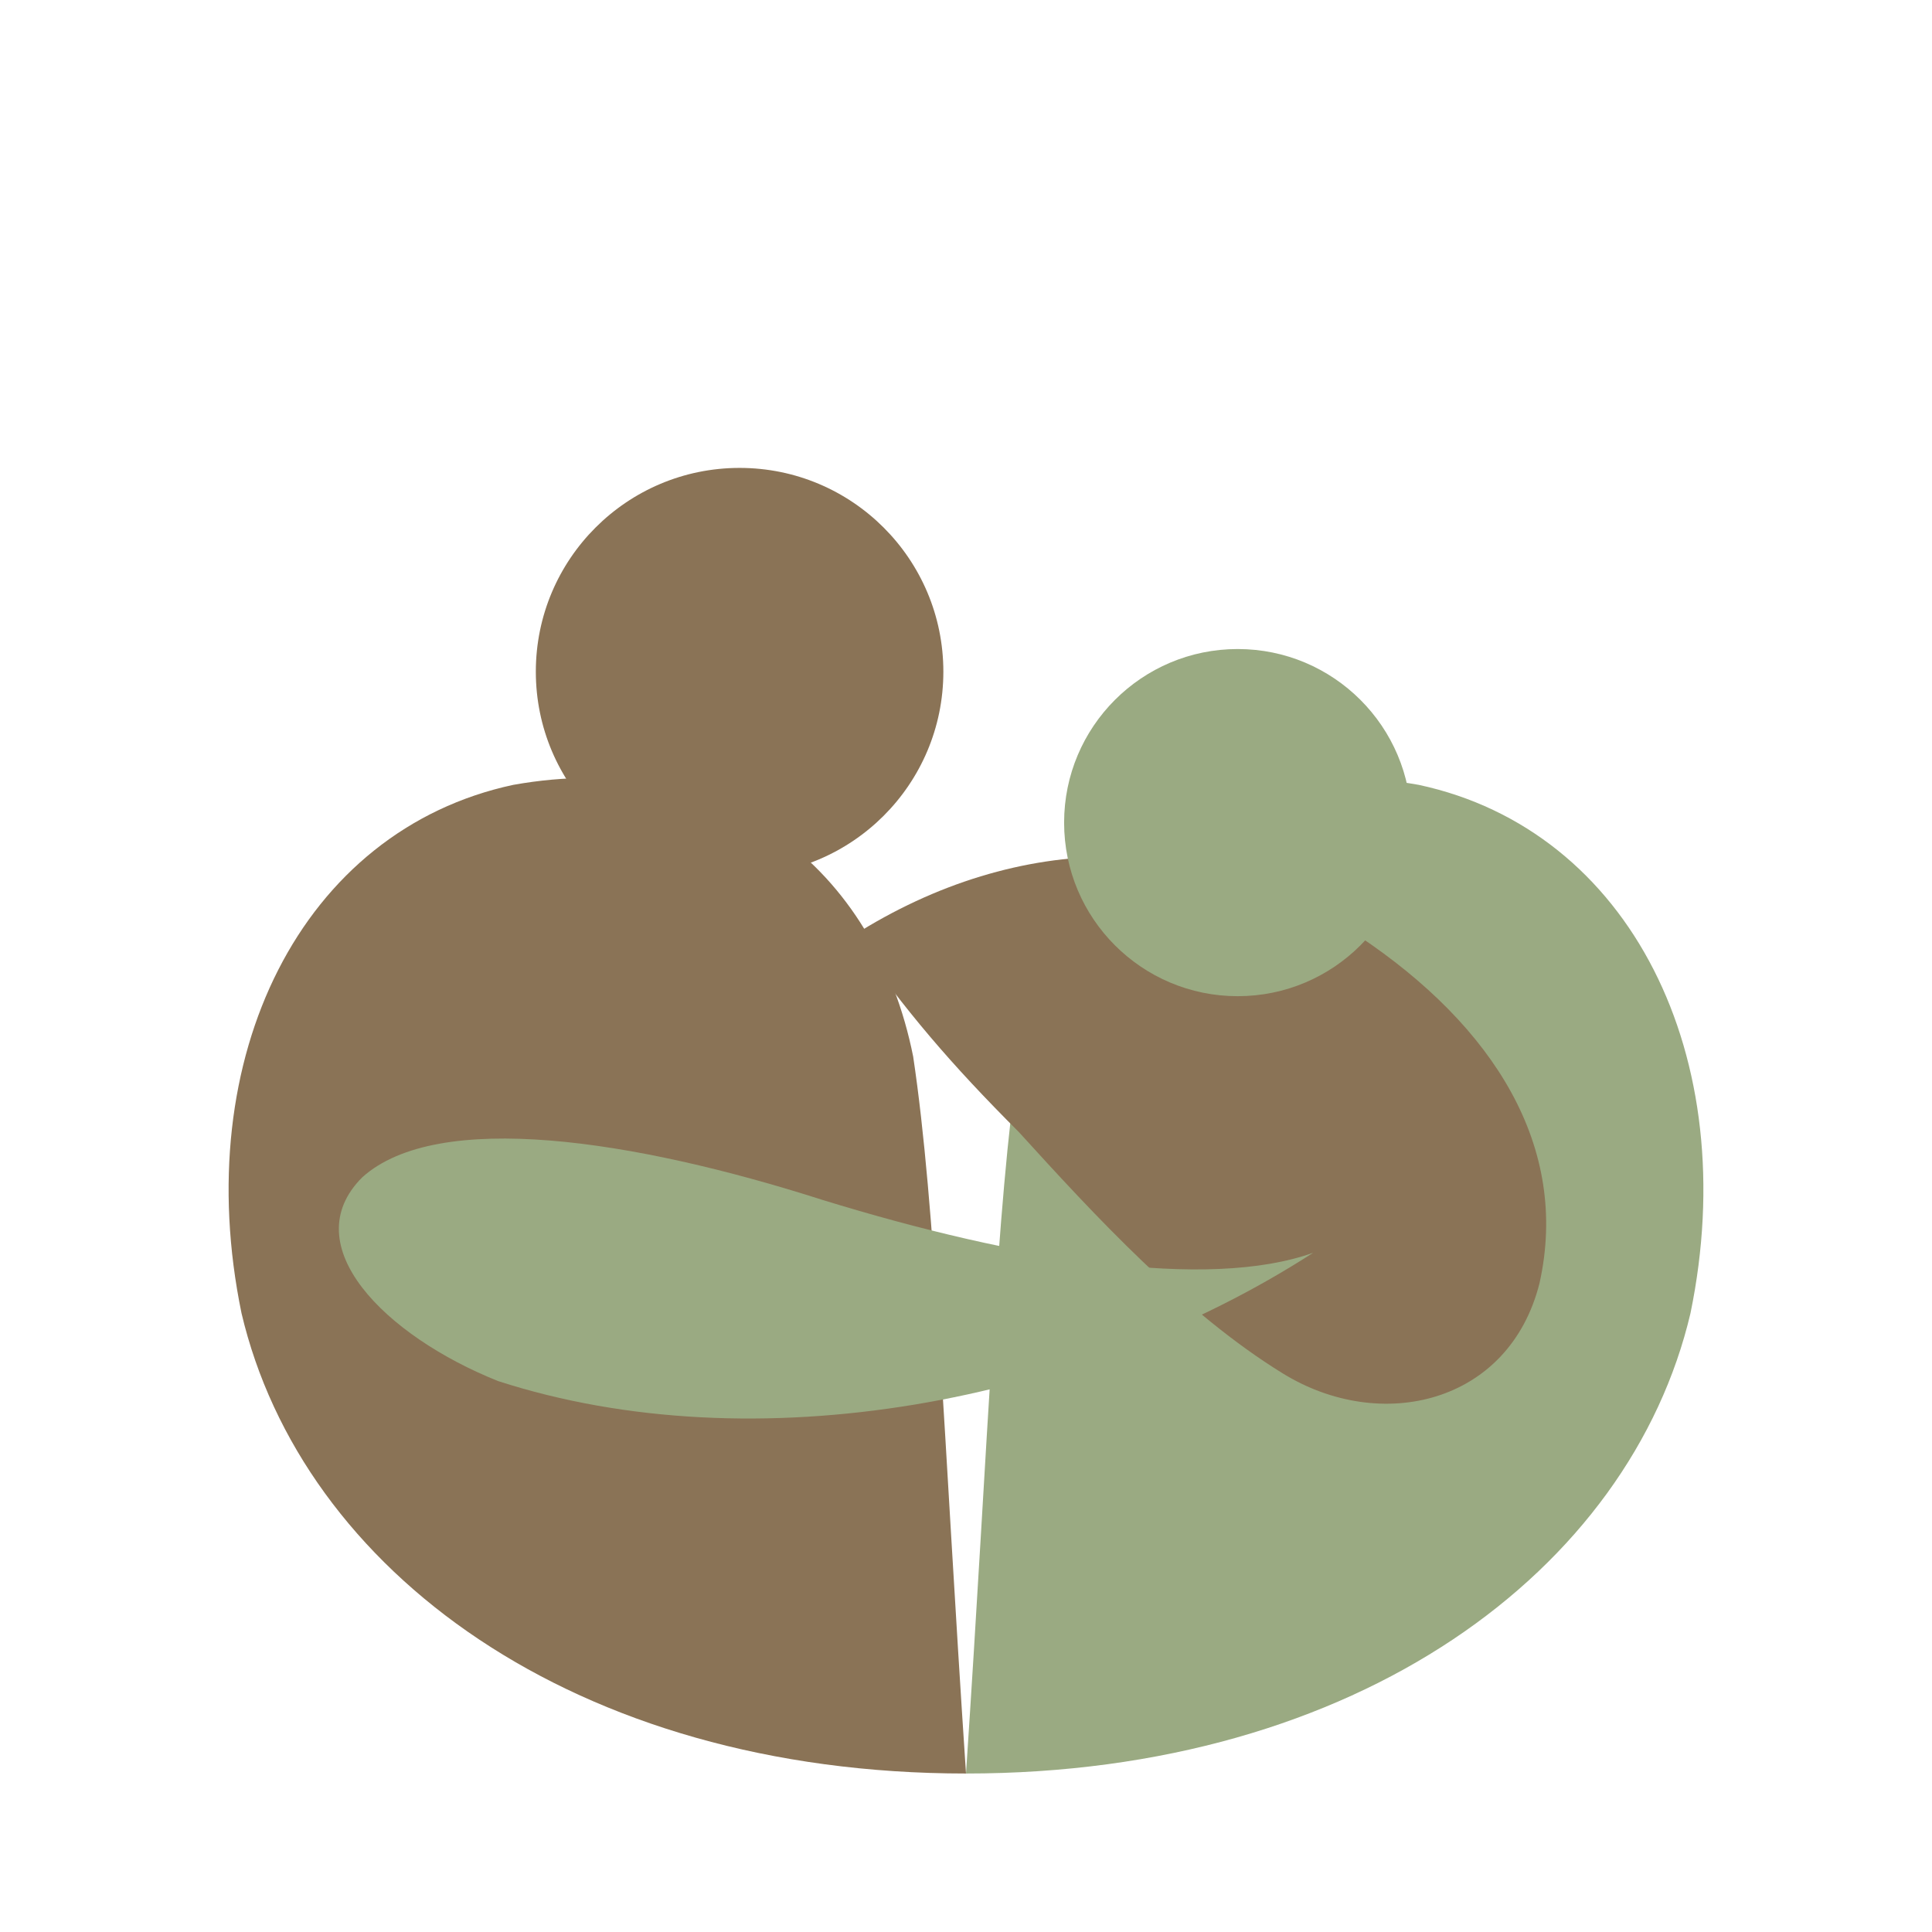
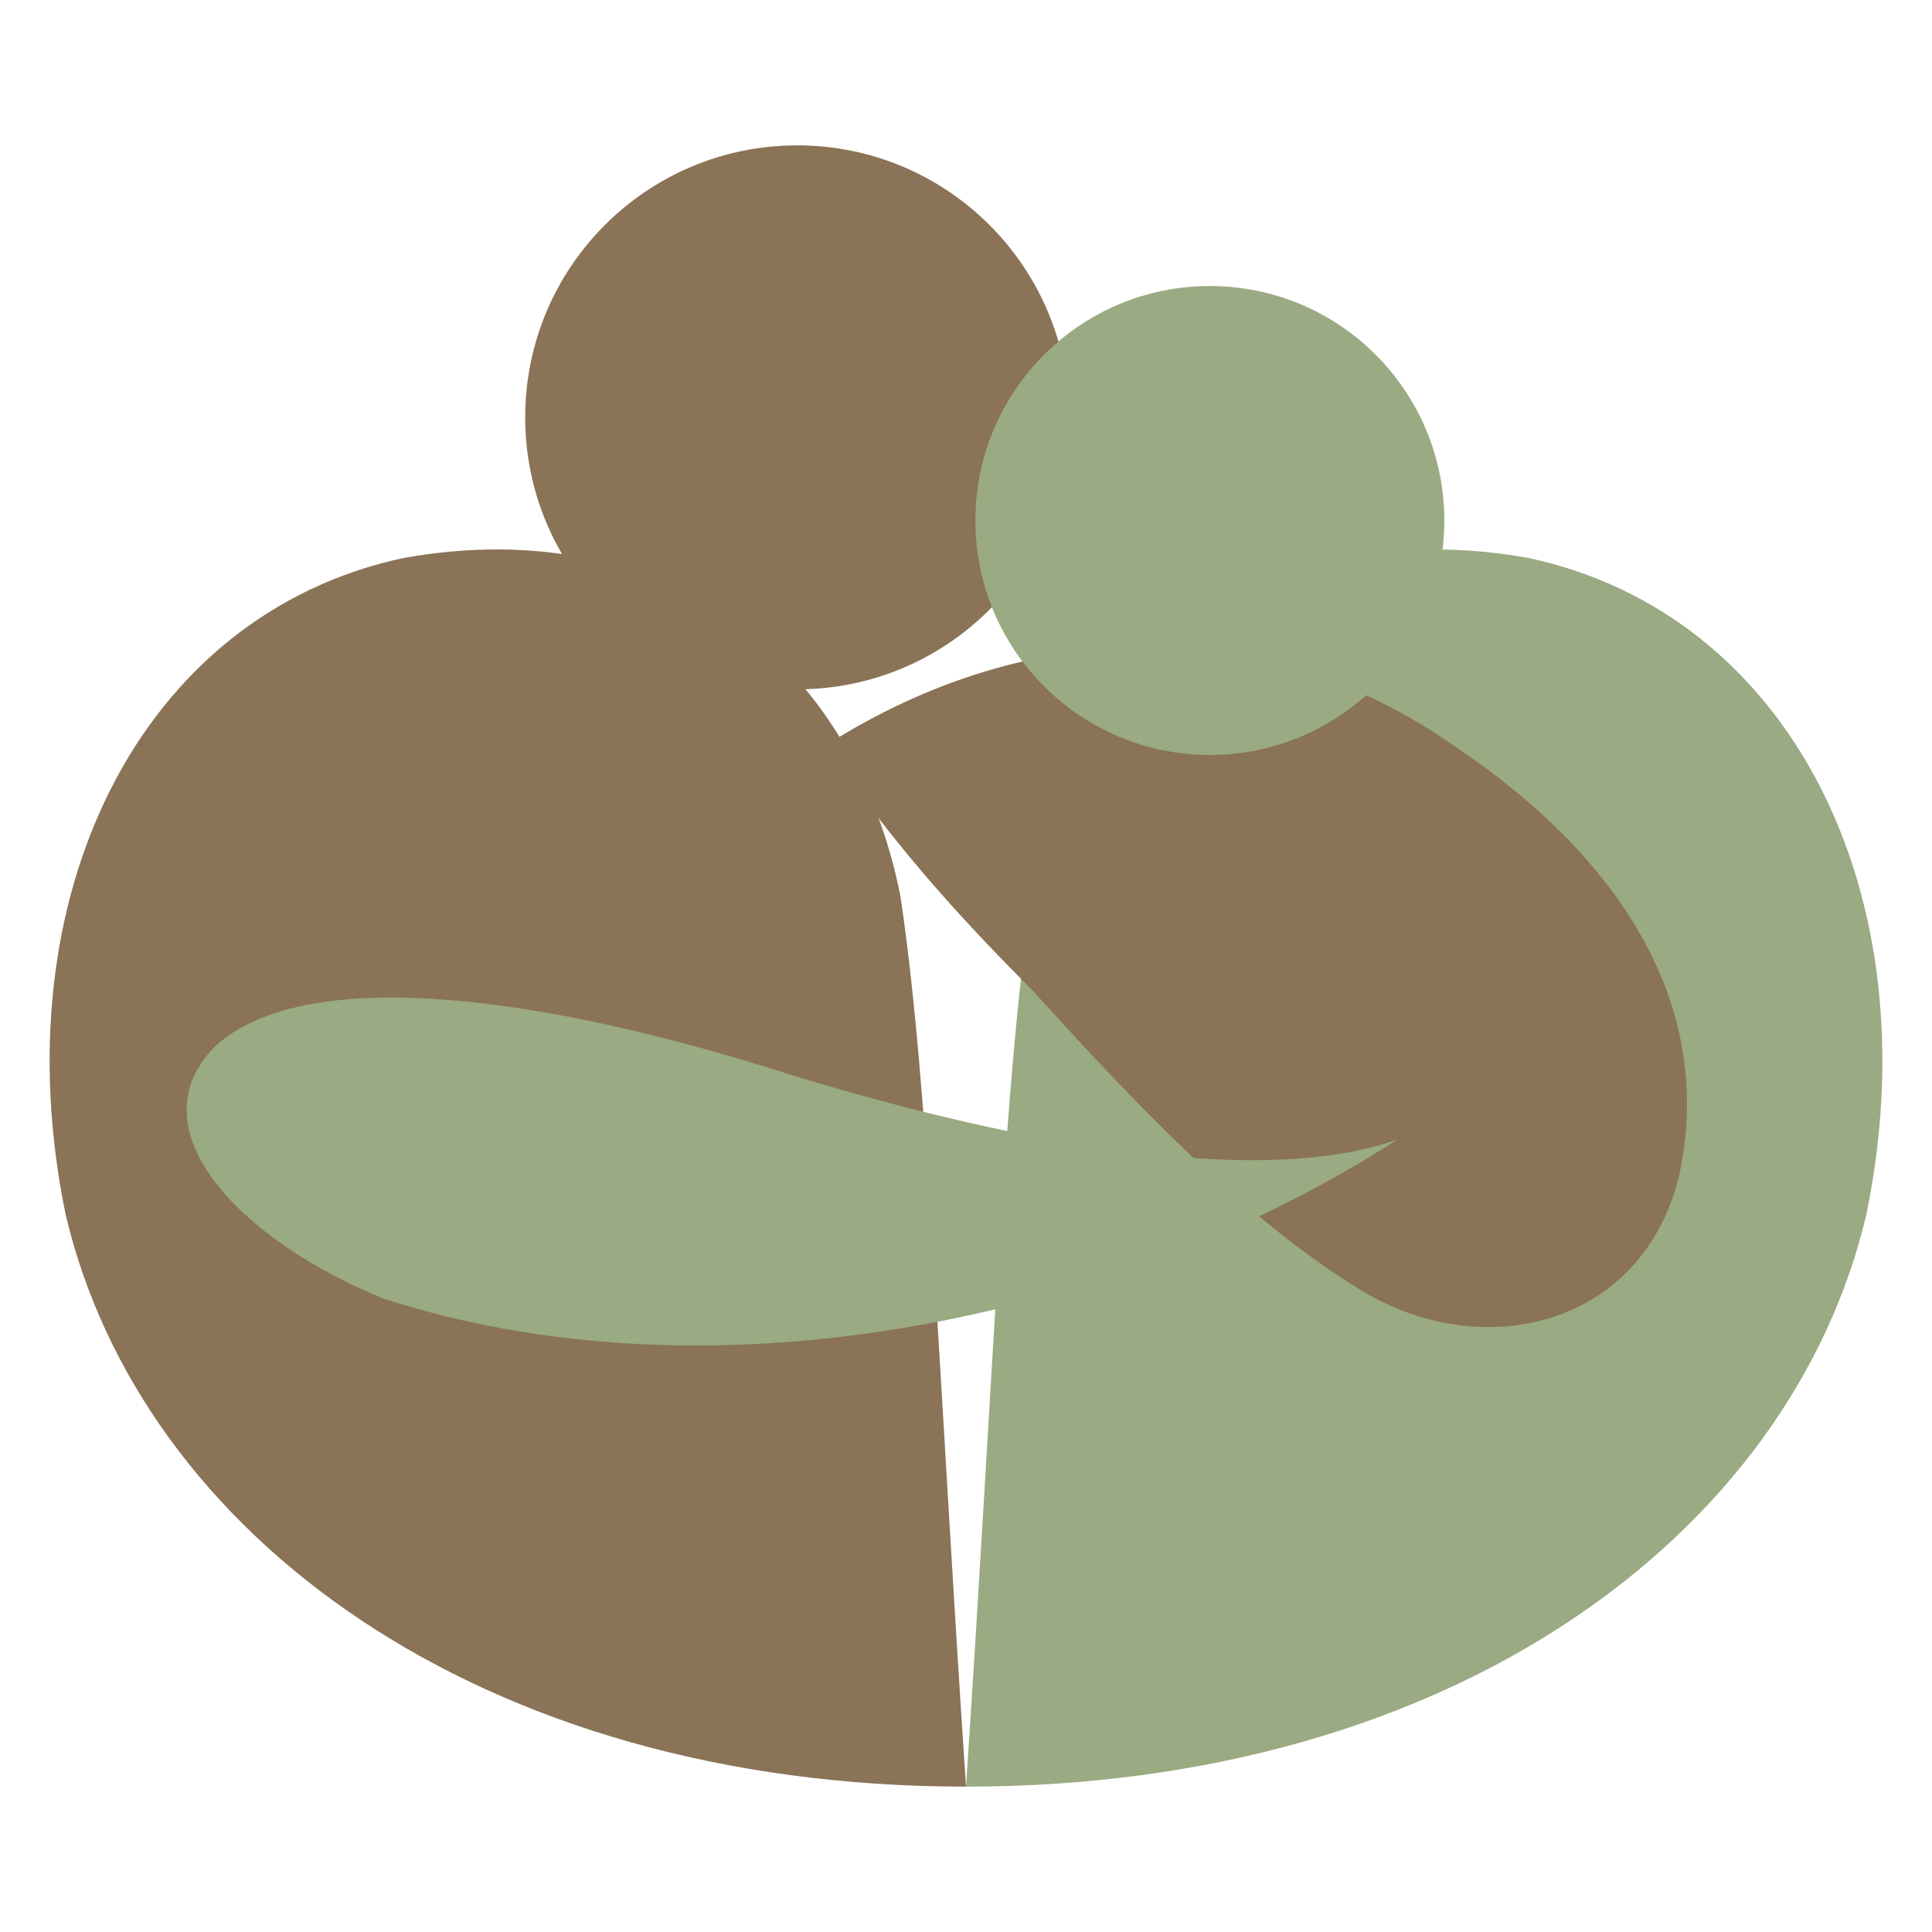
- <svg xmlns="http://www.w3.org/2000/svg" width="512" height="512" viewBox="0 0 512 512" role="img" aria-label="Two people hugging and supporting each other">
+ <svg xmlns="http://www.w3.org/2000/svg" width="512" height="512" viewBox="50 89 412 412" role="img" aria-label="Two people hugging and supporting each other">
  <path d="       M 256 470       C 360 470, 432 416, 448 348       C 462 280, 432 220, 376 208       C 320 198, 280 230, 270 280       C 264 320, 262 380, 256 470 Z" fill="#9AAA82" />
  <path d="       M 256 470       C 152 470, 80 416, 64 348       C 50 280, 80 220, 136 208       C 192 198, 232 230, 242 280       C 248 320, 250 380, 256 470 Z" fill="#8A7356" />
  <path d="       M 226 248       C 270 220, 320 220, 360 248       C 396 272, 416 304, 408 340       C 400 372, 366 380, 340 364       C 314 348, 290 322, 270 300       C 252 282, 240 268, 226 248 Z" fill="#8A7356" />
  <path d="       M 348 332       C 286 372, 200 388, 132 366       C 102 354, 78 330, 96 312       C 116 294, 168 302, 218 318       C 270 334, 320 342, 348 332 Z" fill="#9AAA82" />
-   <circle cx="196" cy="178" r="54" fill="#8A7356" />
-   <circle cx="328" cy="218" r="46" fill="#9AAA82" />
+   <circle cx="220" cy="178" r="58" fill="#8A7356" />
+   <circle cx="308" cy="200" r="50" fill="#9AAA82" />
</svg>
